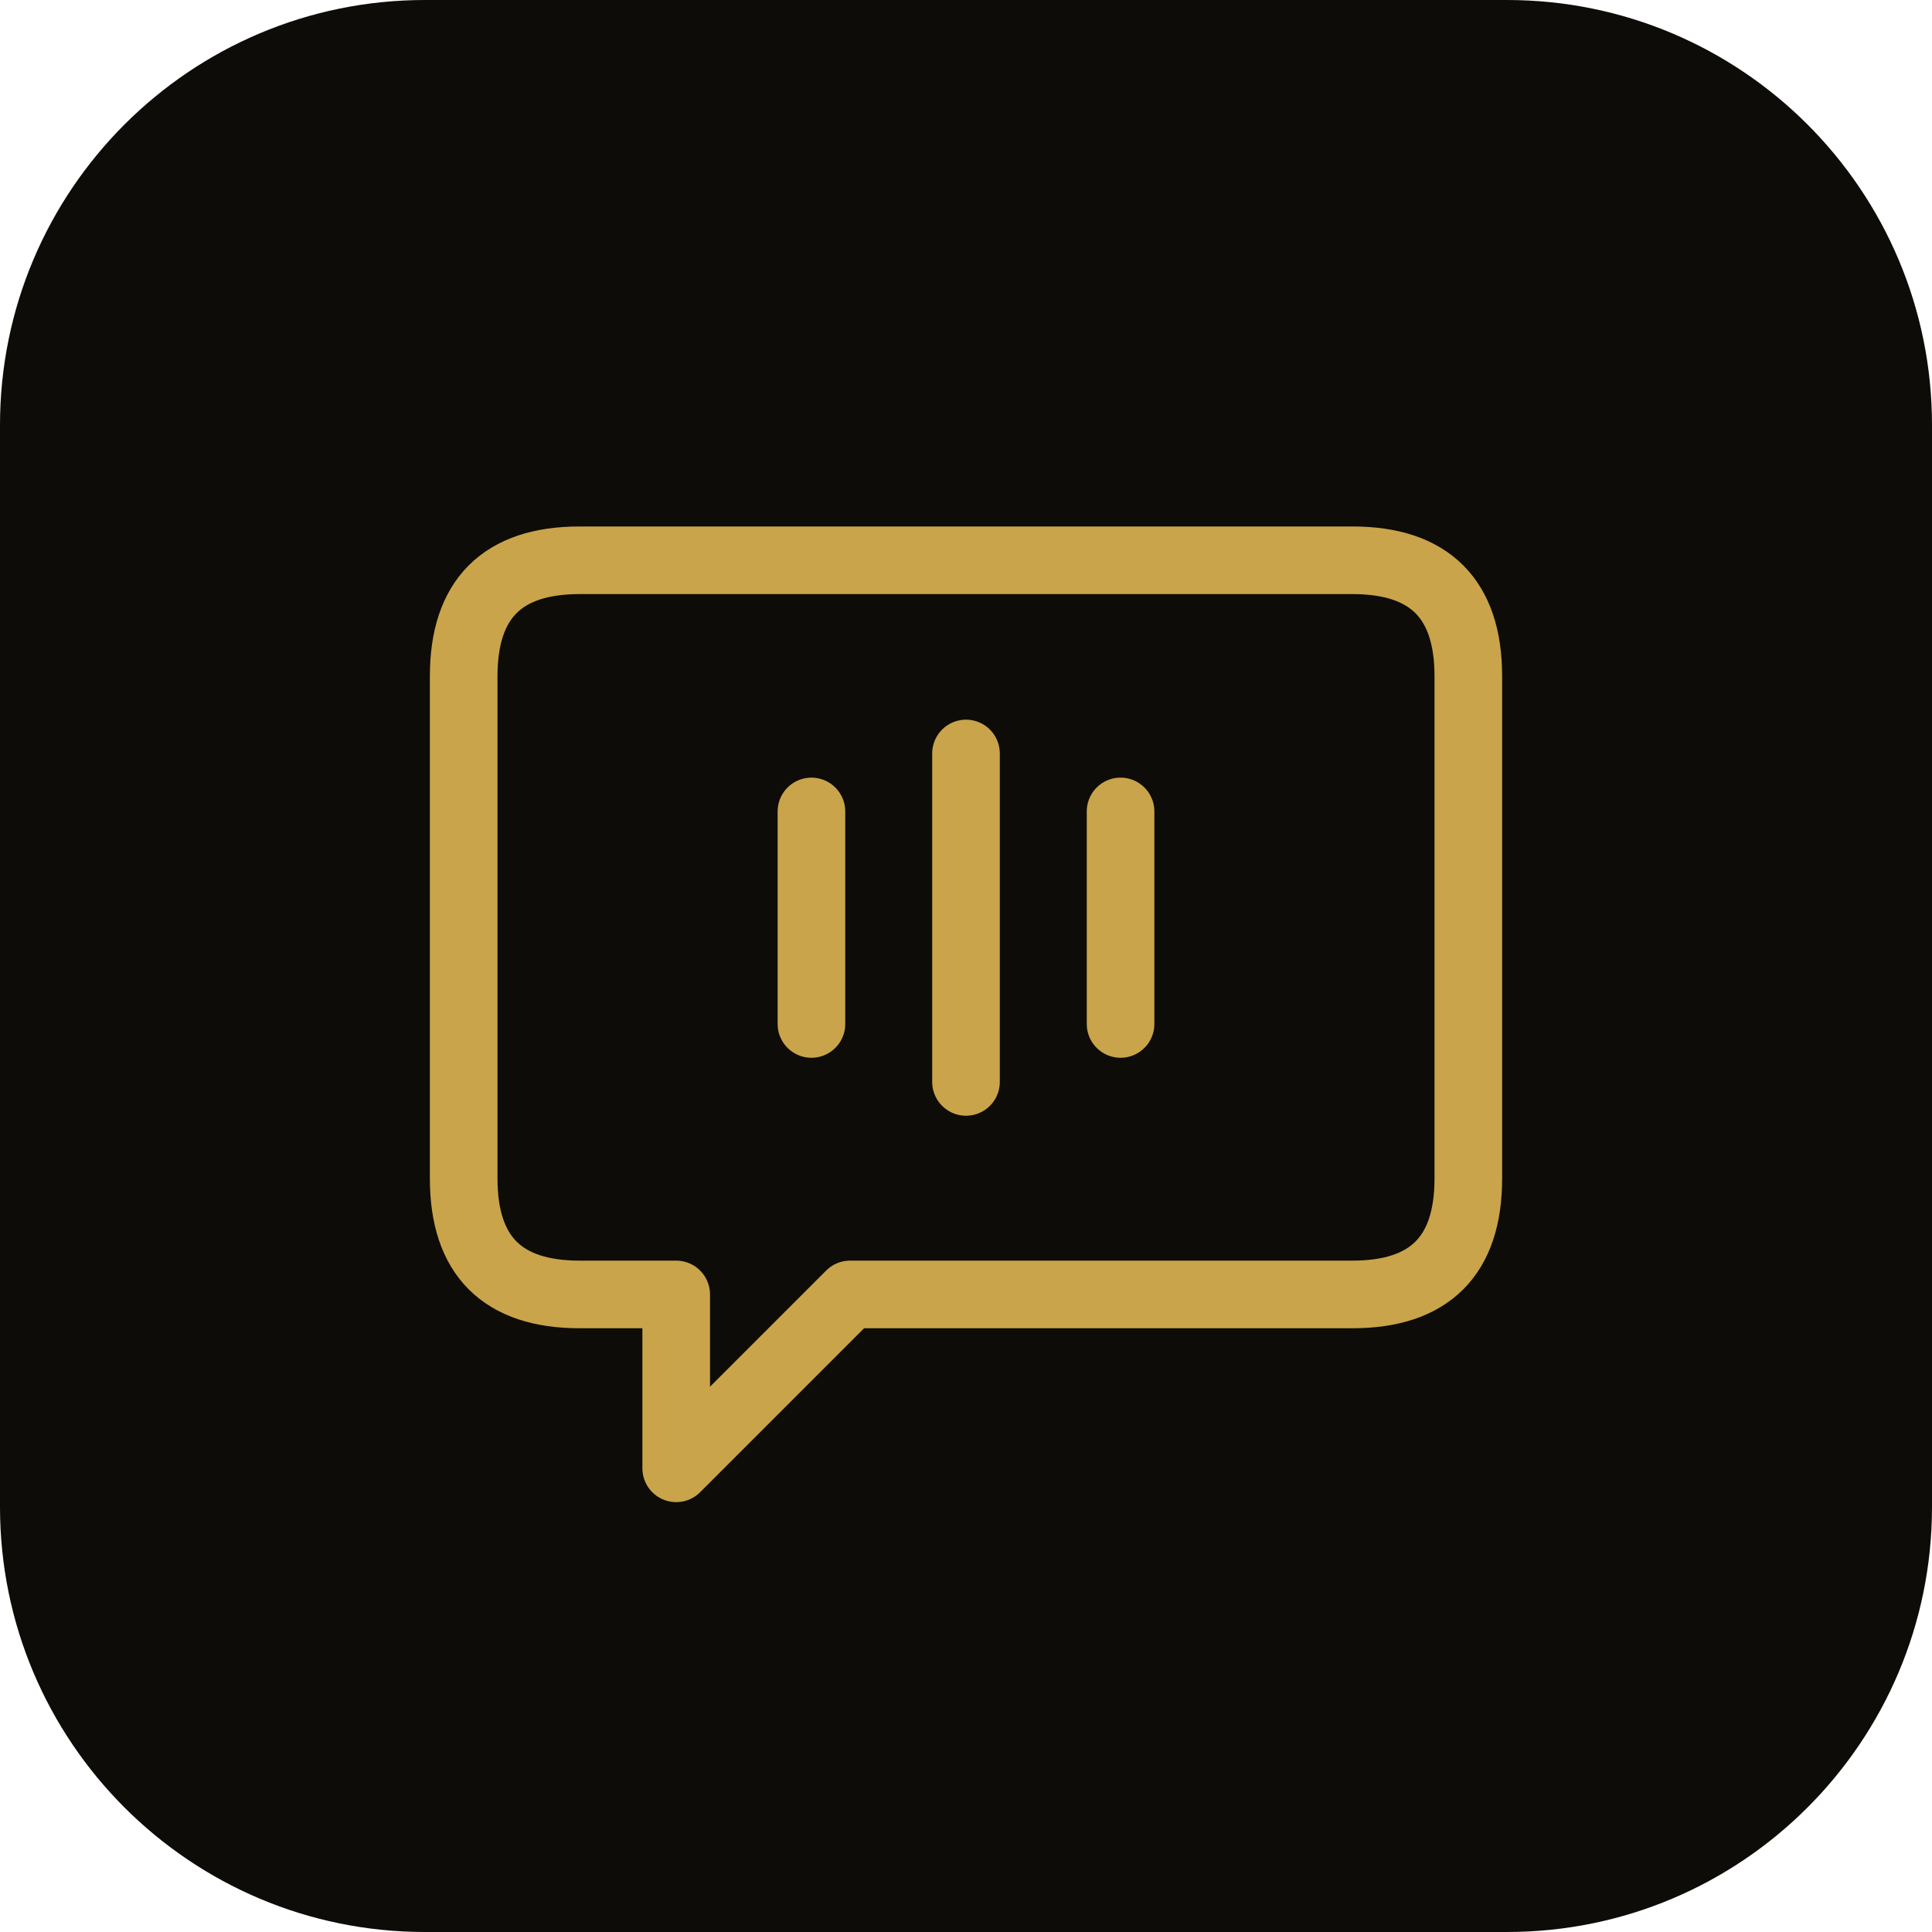
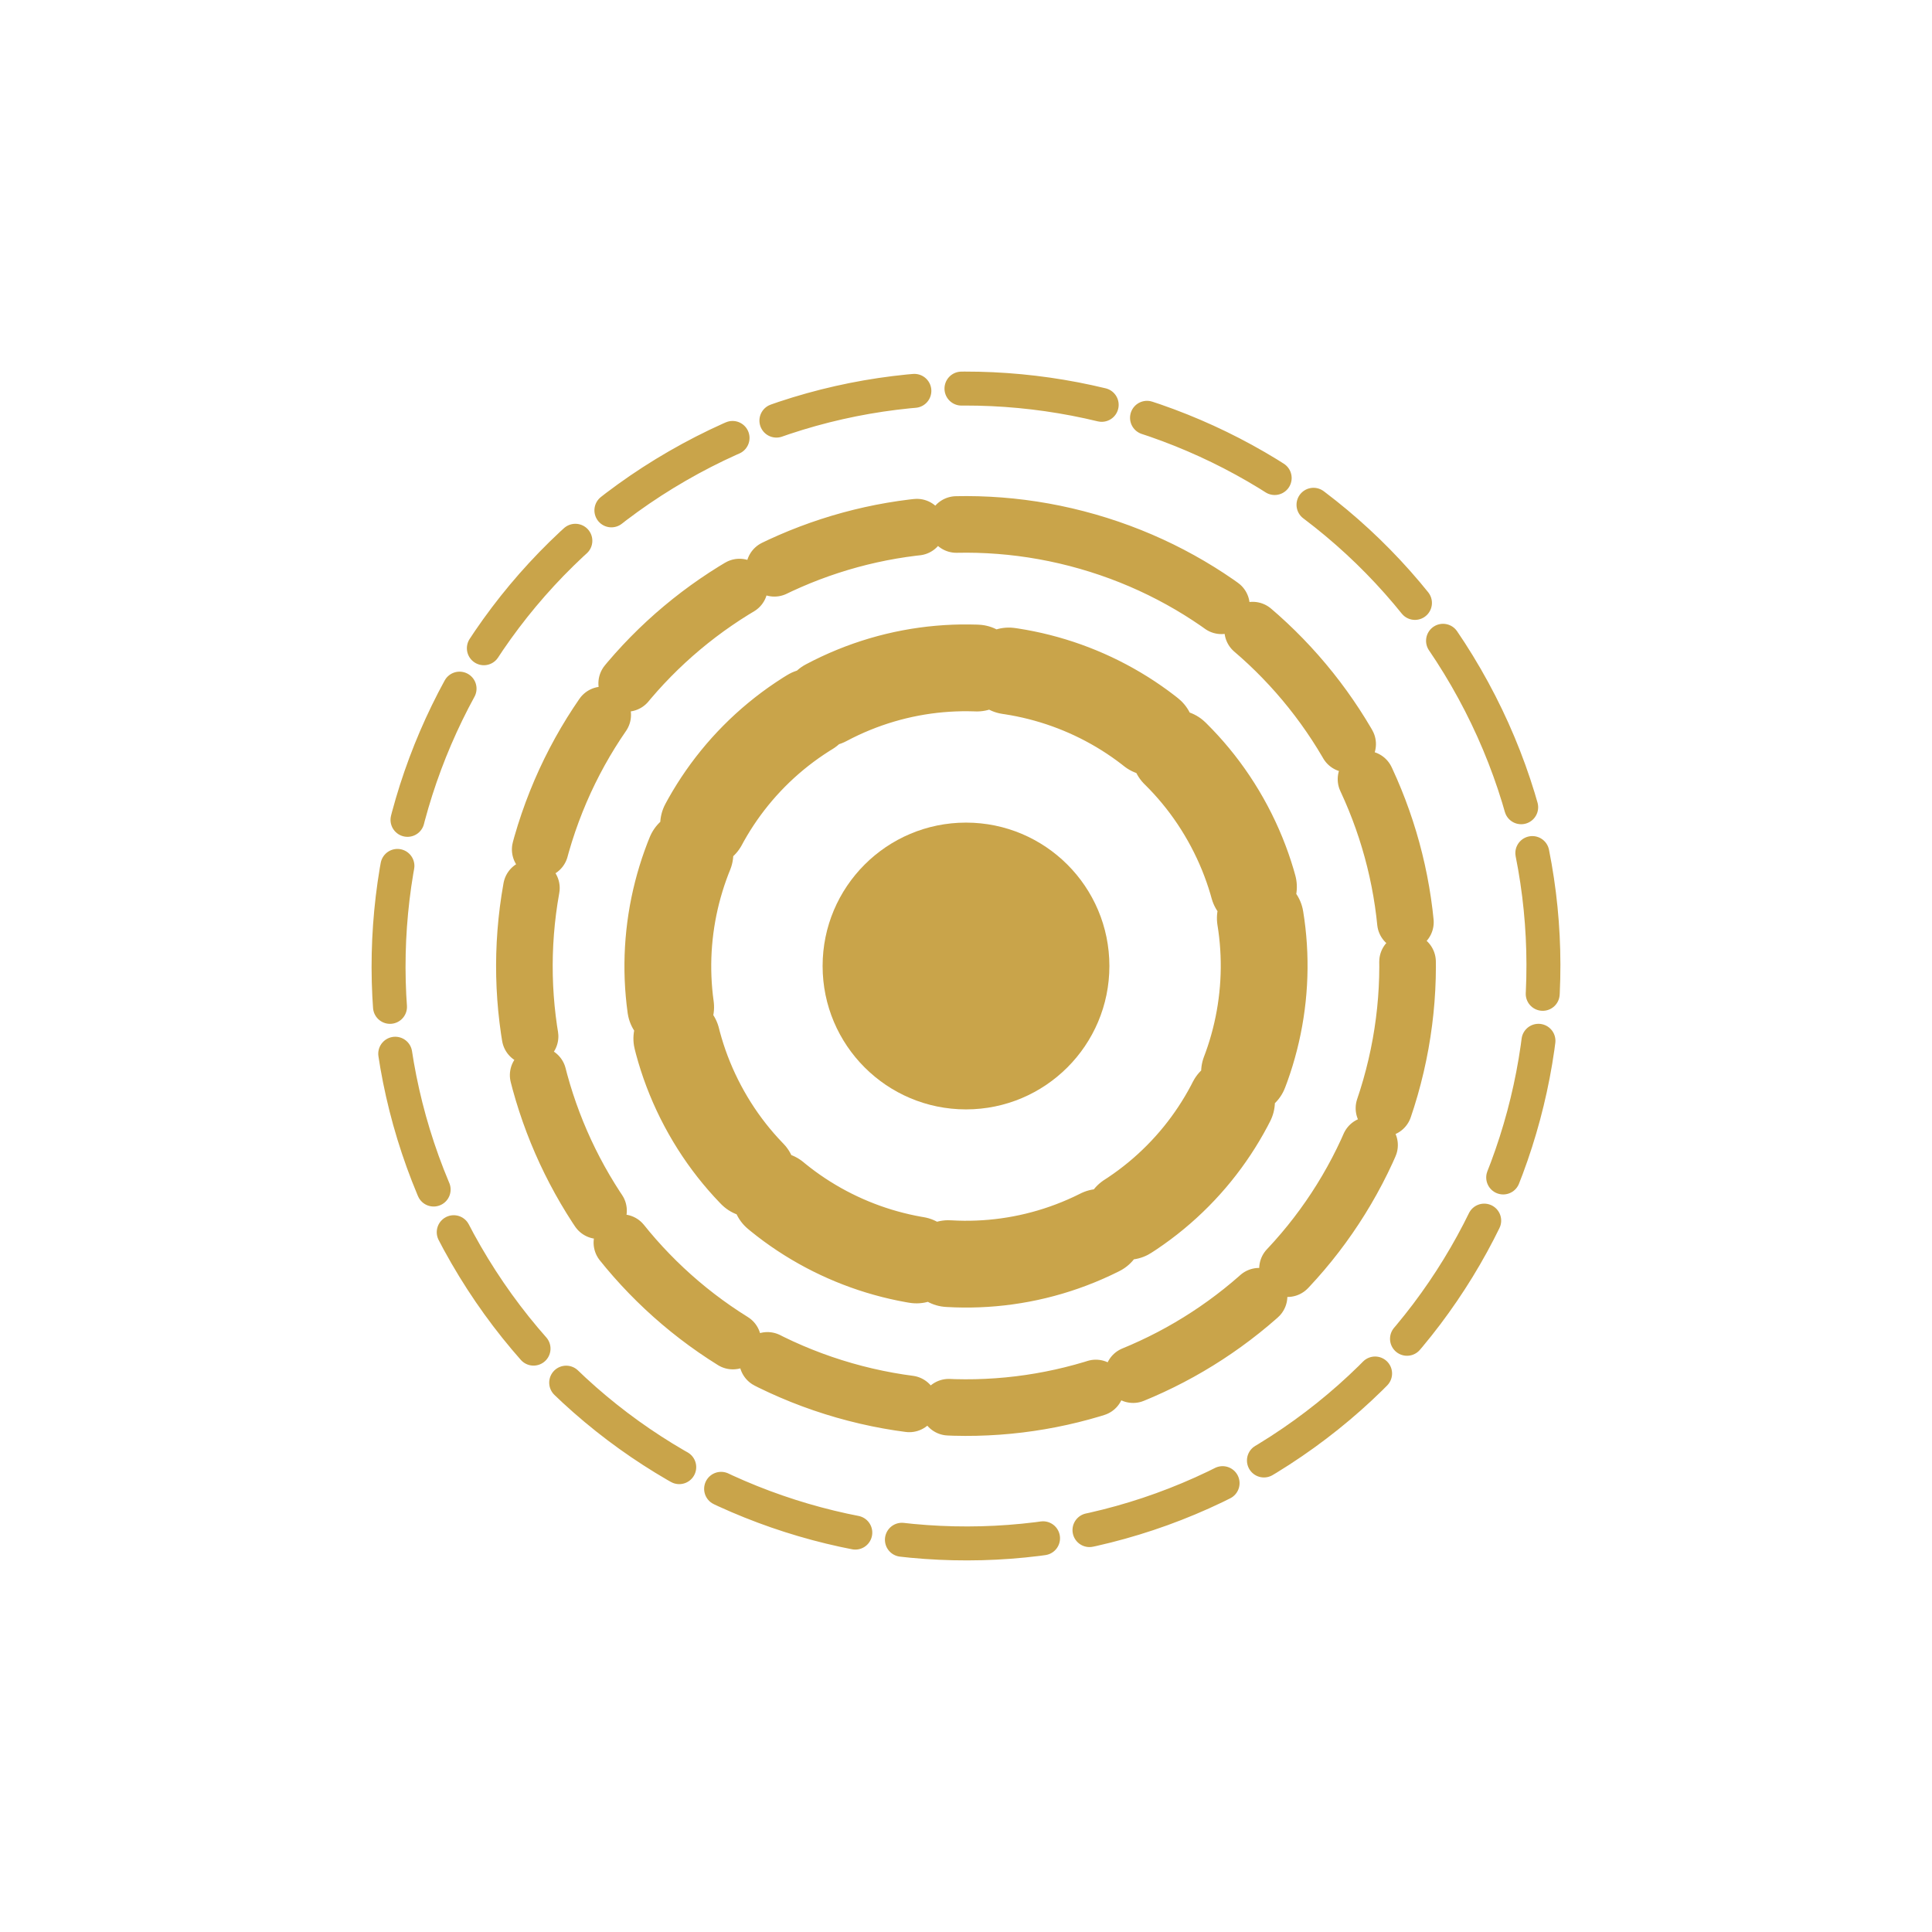
- <svg xmlns="http://www.w3.org/2000/svg" viewBox="0 0 200 200" width="200" height="200">
-   <rect width="200" height="200" rx="44" fill="#0E0C08" />
-   <g fill="none" stroke="#C9A44A" stroke-width="7" stroke-linecap="round" stroke-linejoin="round">
-     <path d="M 60 58              L 140 58              Q 152 58 152 70              L 152 122              Q 152 134 140 134              L 88 134              L 70 152              L 70 134              L 60 134              Q 48 134 48 122              L 48 70              Q 48 58 60 58 Z" />
-     <line x1="84" y1="106" x2="84" y2="84" />
-     <line x1="100" y1="112" x2="100" y2="78" />
-     <line x1="116" y1="106" x2="116" y2="84" />
+ <svg xmlns="http://www.w3.org/2000/svg" viewBox="0 0 1024 1024" width="1024" height="1024" role="img" aria-label="Noirly Pulse mark">
+   <style>svg { color: #C9A44A; }</style>
+   <g fill="none" stroke="currentColor" stroke-linecap="round" pathLength="100">
+     <circle cx="512" cy="512" r="158" stroke-width="46" stroke-dasharray="83 17" transform="rotate(-118 512 512)" />
+     <circle cx="512" cy="512" r="234" stroke-width="30" stroke-dasharray="79 21" transform="rotate(-74 512 512)" />
+     <circle cx="512" cy="512" r="306" stroke-width="18" stroke-dasharray="75 25" transform="rotate(-30 512 512)" />
  </g>
+   <circle cx="512" cy="512" r="76" fill="currentColor" />
</svg>
